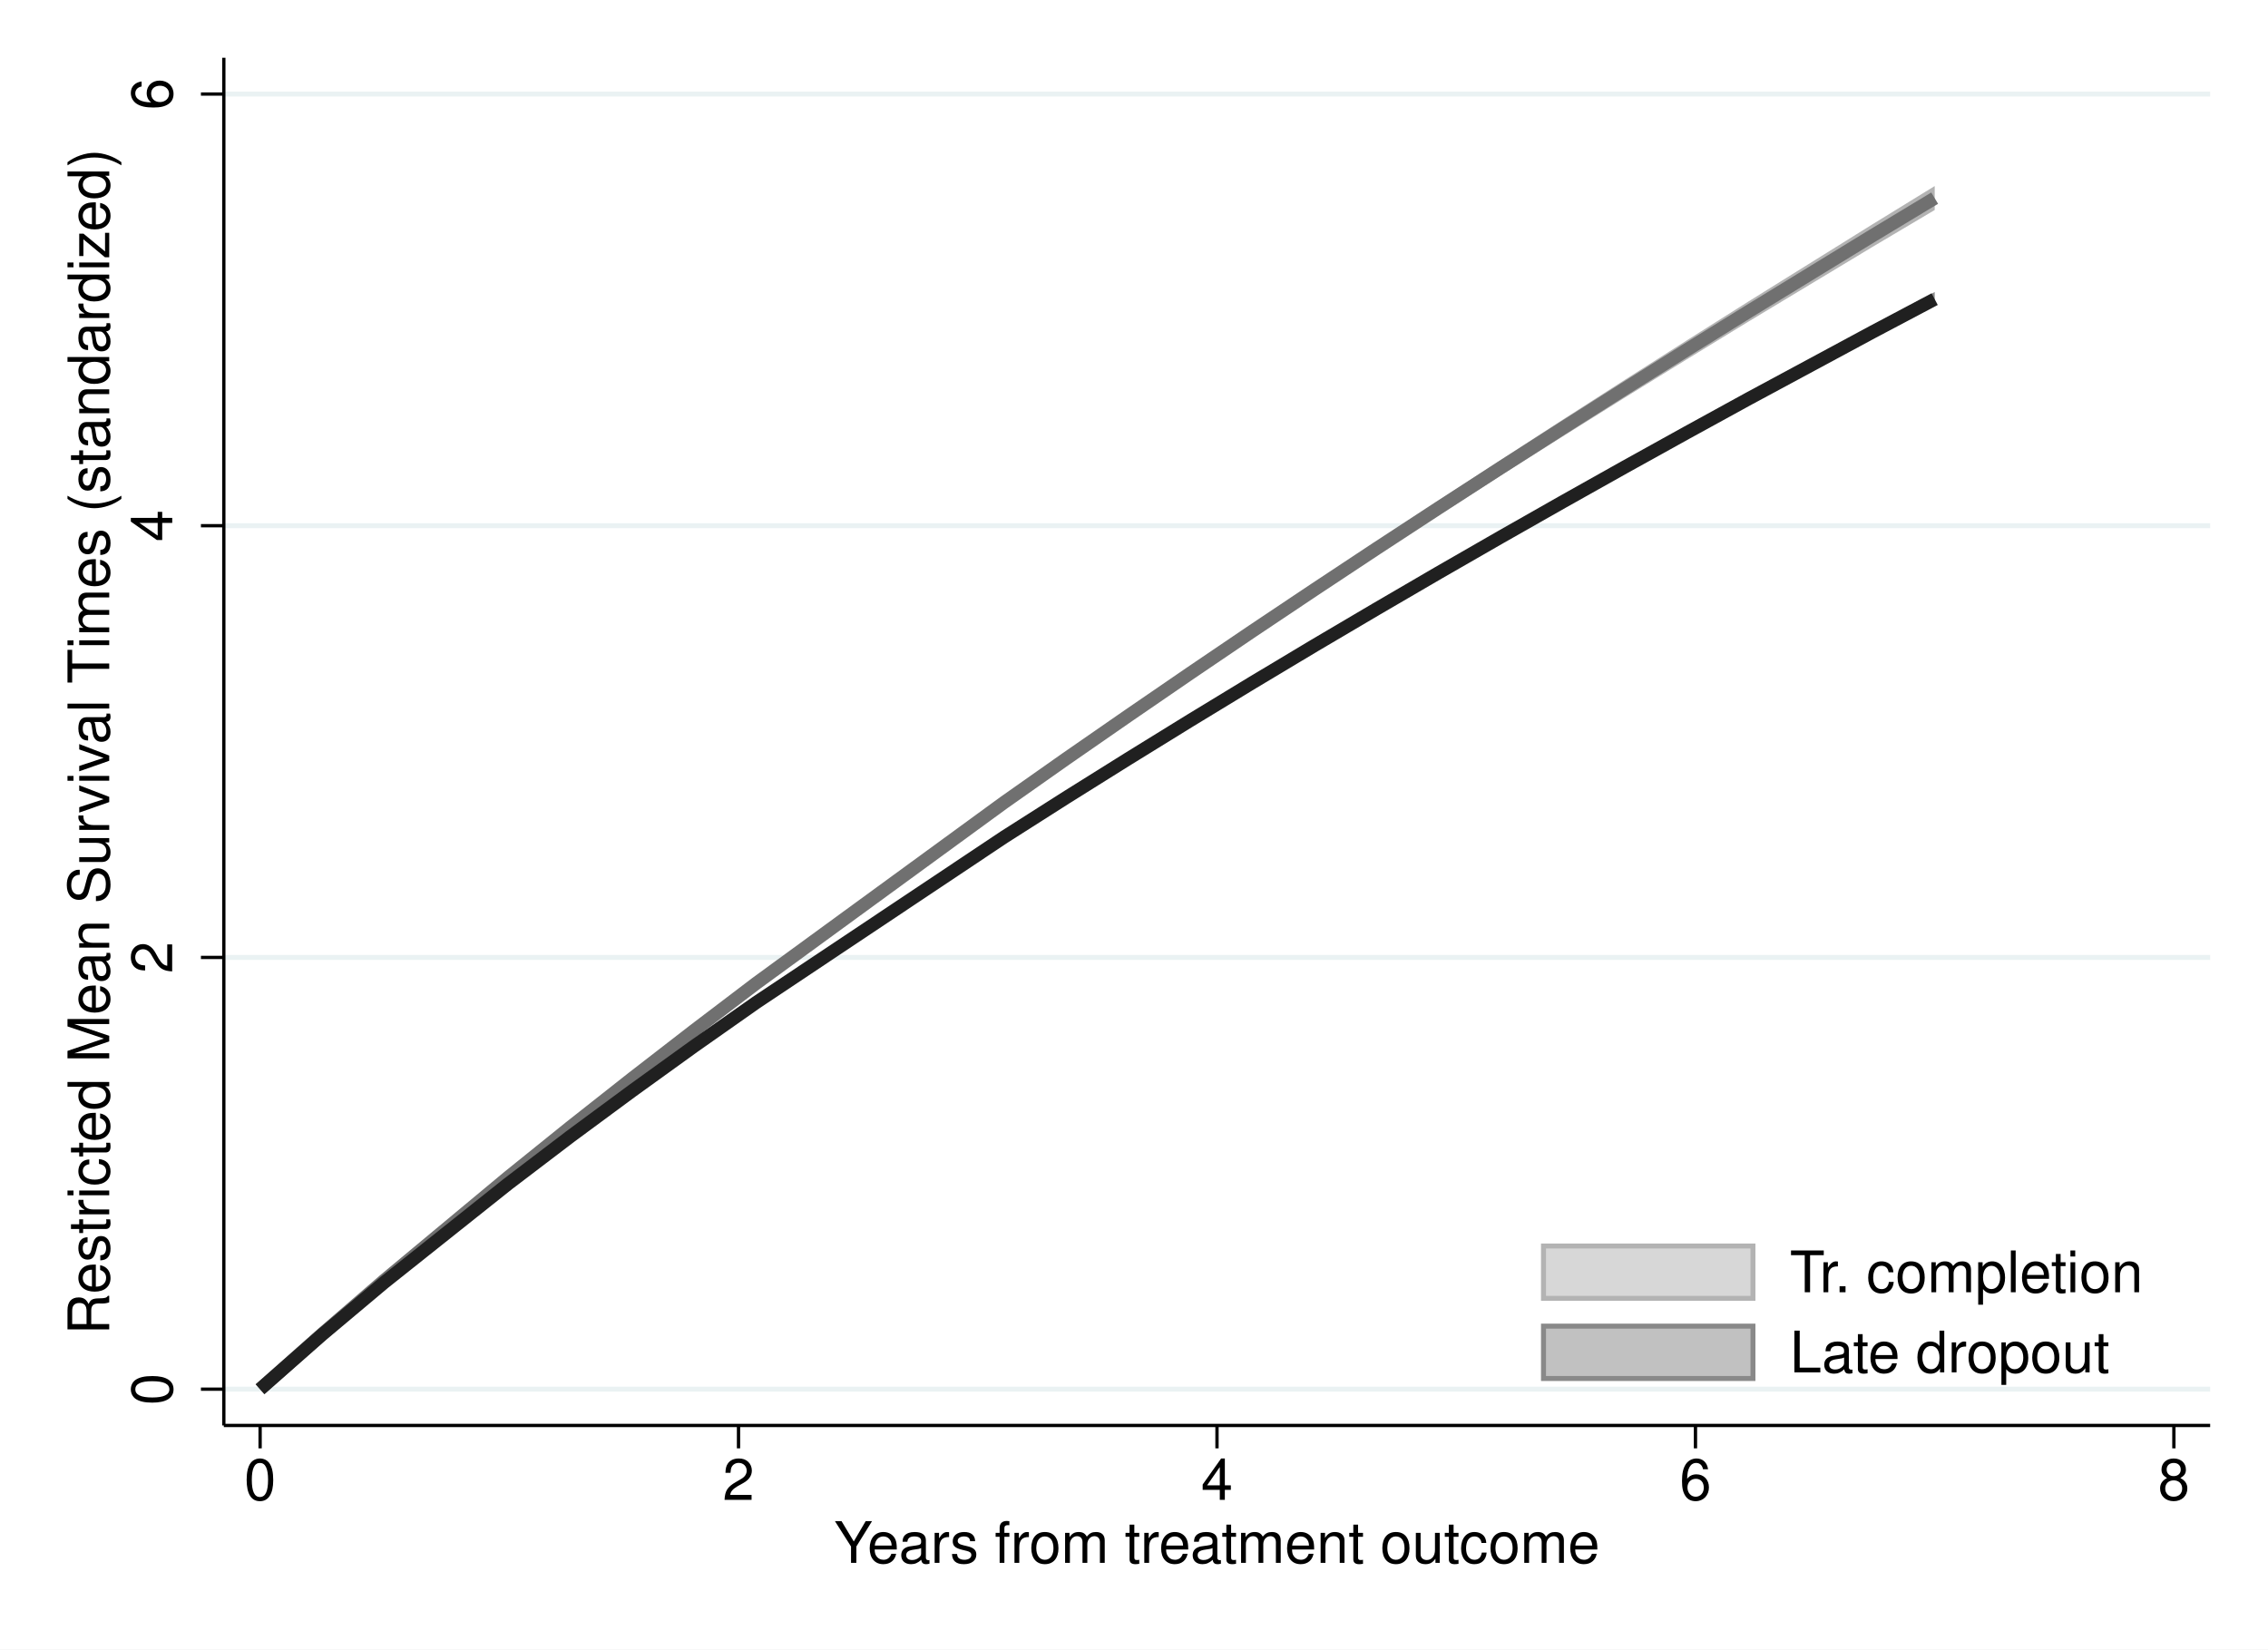
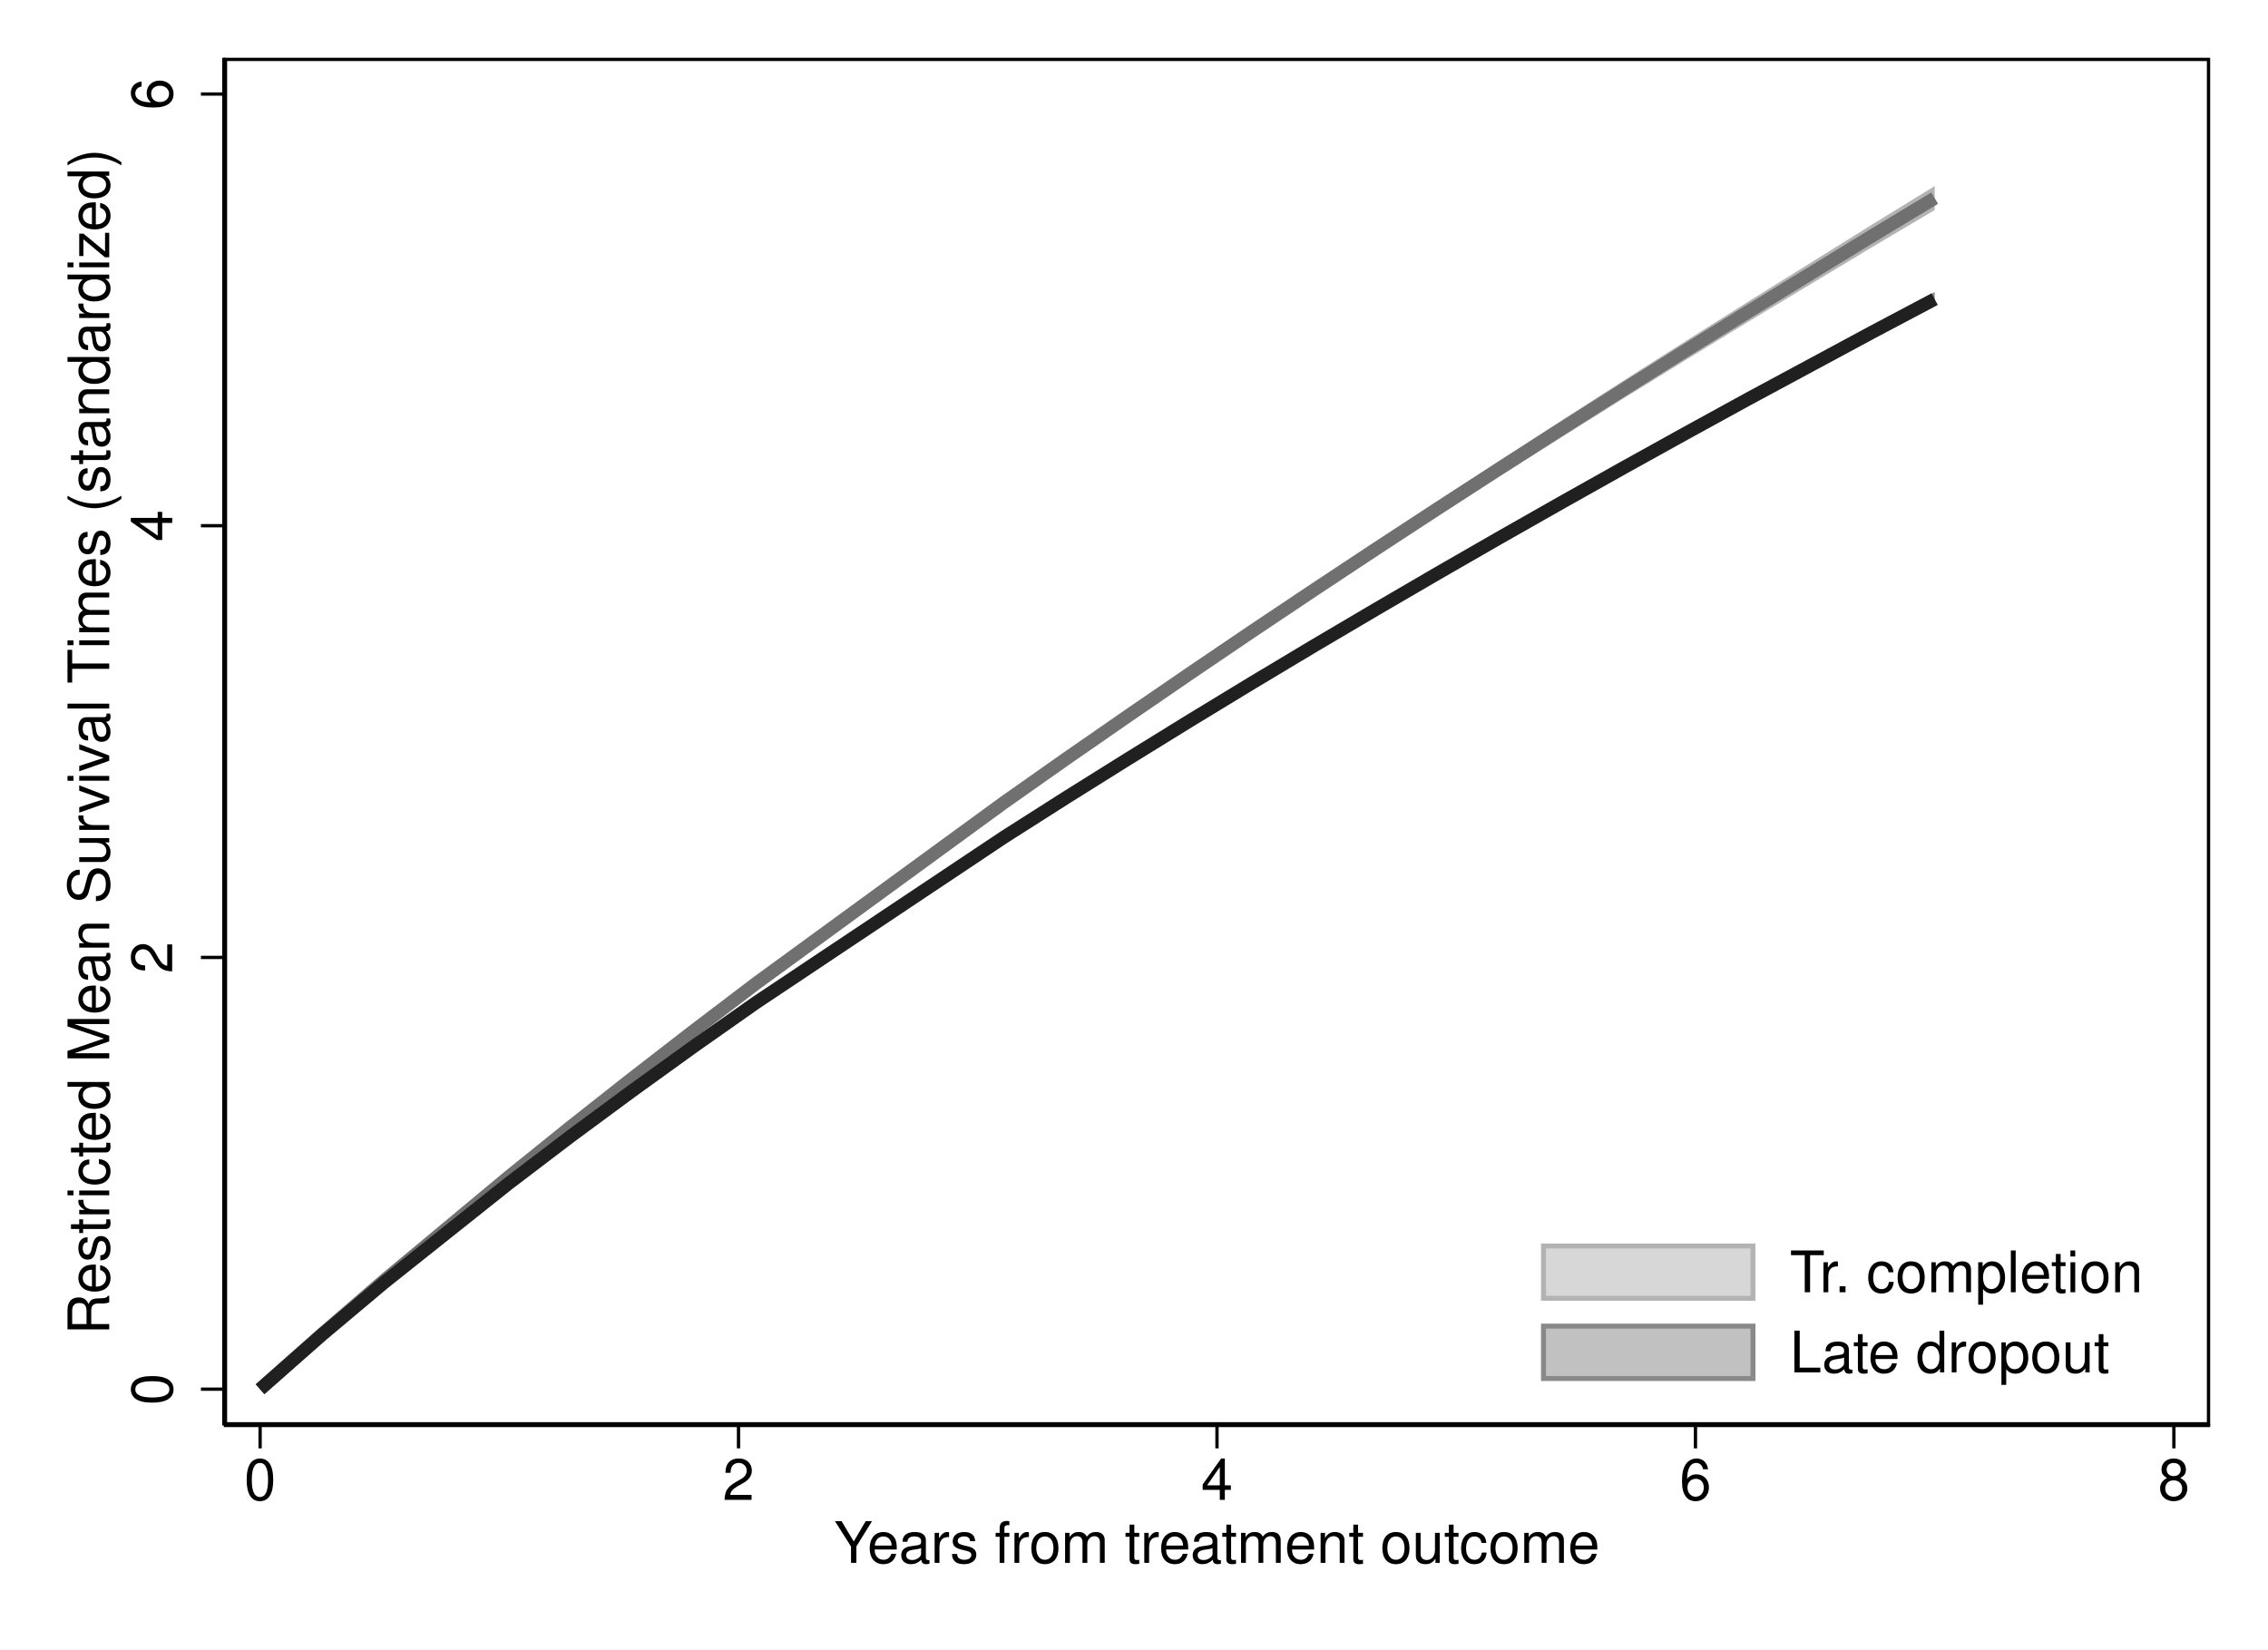
<svg xmlns="http://www.w3.org/2000/svg" xmlns:xlink="http://www.w3.org/1999/xlink" version="1.1" width="5.50in" height="4.00in" viewBox="0 0 3960 2880">
  <rect x="0" y="0" width="3960" height="2880" style="fill:#FFFFFF;stroke:none" />
  <rect x="0.00" y="0.00" width="3959.88" height="2880.00" style="fill:#FFFFFF" />
  <rect x="2.88" y="2.88" width="3954.12" height="2874.24" style="fill:none;stroke:#FFFFFF;stroke-width:5.76" />
  <rect x="390.80" y="100.86" width="3468.22" height="2388.33" style="fill:#FFFFFF" />
-   <rect x="393.68" y="103.74" width="3462.46" height="2382.57" style="fill:none;stroke:#FFFFFF;stroke-width:5.76" />
-   <line x1="390.80" y1="2425.82" x2="3859.02" y2="2425.82" style="stroke:#EAF2F3;stroke-width:8.64" />
-   <line x1="390.80" y1="1671.91" x2="3859.02" y2="1671.91" style="stroke:#EAF2F3;stroke-width:8.64" />
-   <line x1="390.80" y1="918.01" x2="3859.02" y2="918.01" style="stroke:#EAF2F3;stroke-width:8.64" />
-   <line x1="390.80" y1="164.22" x2="3859.02" y2="164.22" style="stroke:#EAF2F3;stroke-width:8.64" />
+   <rect x="393.68" y="103.74" width="3462.46" height="2382.57" style="fill:none;stroke:#000000;stroke-width:5.76" />
  <defs>
-     <path id="path_ZZyJFfTb" d="M562.44 2329.79 L562.44 2329.79 L670.73 2236.48 L887.29 2057.16 L995.57 1970.53 L1103.85 1885.64 L1212.13 1802.48 L1320.54 1720.92 L1753.66 1407.58 L1861.94 1332.21 L1970.22 1257.83 L2078.51 1184.45 L2186.79 1111.93 L2295.07 1040.40 L2403.35 969.61 L2511.63 899.69 L2620.03 830.51 L2728.32 762.20 L2836.60 694.51 L2944.88 627.68 L3053.16 561.35 L3269.72 430.91 L3378.00 366.68 L3378.00 324.98 L3269.72 391.56 L3053.16 526.33 L2944.88 594.64 L2836.60 663.57 L2728.32 733.12 L2620.03 803.41 L2511.63 874.44 L2403.35 946.22 L2295.07 1018.74 L2186.79 1092.00 L2078.51 1166.13 L1970.22 1241.25 L1861.94 1317.11 L1753.66 1394.09 L1320.54 1713.12 L1212.13 1796.04 L1103.85 1880.44 L995.57 1966.45 L887.29 2054.19 L670.73 2235.49 L562.44 2329.42 L562.44 2329.79 Z" stroke-linejoin="round" />
+     <path id="path_FAPmcgWK" d="M562.44 2329.79 L562.44 2329.79 L670.73 2236.48 L887.29 2057.16 L995.57 1970.53 L1103.85 1885.64 L1212.13 1802.48 L1320.54 1720.92 L1753.66 1407.58 L1861.94 1332.21 L1970.22 1257.83 L2078.51 1184.45 L2186.79 1111.93 L2295.07 1040.40 L2403.35 969.61 L2511.63 899.69 L2620.03 830.51 L2728.32 762.20 L2836.60 694.51 L2944.88 627.68 L3053.16 561.35 L3269.72 430.91 L3378.00 366.68 L3378.00 324.98 L3269.72 391.56 L3053.16 526.33 L2944.88 594.64 L2836.60 663.57 L2728.32 733.12 L2620.03 803.41 L2511.63 874.44 L2403.35 946.22 L2295.07 1018.74 L2186.79 1092.00 L2078.51 1166.13 L1970.22 1241.25 L1861.94 1317.11 L1753.66 1394.09 L1320.54 1713.12 L1212.13 1796.04 L1103.85 1880.44 L995.57 1966.45 L887.29 2054.19 L670.73 2235.49 L562.44 2329.42 L562.44 2329.79 Z" stroke-linejoin="round" />
  </defs>
  <defs>
-     <clipPath id="clipPath_MVlQqLUR">
-       <use xlink:href="#path_ZZyJFfTb" />
+     <clipPath id="clipPath_KsEBcKfX">
+       <use xlink:href="#path_FAPmcgWK" />
    </clipPath>
  </defs>
-   <use xlink:href="#path_ZZyJFfTb" style="stroke:none;fill:#8D8D8D;fill-opacity:0.35" />
-   <use xlink:href="#path_ZZyJFfTb" style="fill:none;stroke:#707070;stroke-opacity:0.35;stroke-width:17.28" clip-path="url(#clipPath_MVlQqLUR)" />
+   <use xlink:href="#path_FAPmcgWK" style="stroke:none;fill:#8D8D8D;fill-opacity:0.35" />
+   <use xlink:href="#path_FAPmcgWK" style="fill:none;stroke:#707070;stroke-opacity:0.35;stroke-width:17.28" clip-path="url(#clipPath_KsEBcKfX)" />
  <defs>
-     <path id="path_dyCCXnft" d="M562.44 2330.78 L562.44 2330.78 L670.73 2239.94 L887.29 2068.05 L995.57 1986.13 L1103.85 1906.43 L1212.13 1828.83 L1320.54 1753.10 L1753.66 1465.74 L1861.94 1397.30 L1970.22 1329.86 L2078.51 1263.53 L2186.79 1198.31 L2295.07 1133.96 L2403.35 1070.47 L2511.63 1007.98 L2620.03 946.22 L2728.32 885.21 L2836.60 824.94 L2944.88 765.54 L3053.16 706.76 L3269.72 591.17 L3378.00 534.37 L3378.00 509.99 L3269.72 568.03 L3053.16 685.84 L2944.88 745.74 L2836.60 806.38 L2728.32 867.64 L2620.03 929.64 L2511.63 992.51 L2403.35 1056.12 L2295.07 1120.59 L2186.79 1185.93 L2078.51 1252.14 L1970.22 1319.46 L1861.94 1387.78 L1753.66 1457.20 L1320.54 1748.02 L1212.13 1824.63 L1103.85 1902.96 L995.57 1983.40 L887.29 2066.07 L670.73 2239.20 L562.44 2330.53 L562.44 2330.78 Z" stroke-linejoin="round" />
+     <path id="path_NfNInLsL" d="M562.44 2330.78 L562.44 2330.78 L670.73 2239.94 L887.29 2068.05 L995.57 1986.13 L1103.85 1906.43 L1212.13 1828.83 L1320.54 1753.10 L1753.66 1465.74 L1861.94 1397.30 L1970.22 1329.86 L2078.51 1263.53 L2186.79 1198.31 L2295.07 1133.96 L2403.35 1070.47 L2511.63 1007.98 L2620.03 946.22 L2728.32 885.21 L2836.60 824.94 L2944.88 765.54 L3053.16 706.76 L3269.72 591.17 L3378.00 534.37 L3378.00 509.99 L3269.72 568.03 L3053.16 685.84 L2944.88 745.74 L2836.60 806.38 L2728.32 867.64 L2620.03 929.64 L2511.63 992.51 L2403.35 1056.12 L2295.07 1120.59 L2186.79 1185.93 L2078.51 1252.14 L1970.22 1319.46 L1861.94 1387.78 L1753.66 1457.20 L1320.54 1748.02 L1212.13 1824.63 L1103.85 1902.96 L995.57 1983.40 L887.29 2066.07 L670.73 2239.20 L562.44 2330.53 L562.44 2330.78 Z" stroke-linejoin="round" />
  </defs>
  <defs>
-     <clipPath id="clipPath_RLDBRXFd">
-       <use xlink:href="#path_dyCCXnft" />
+     <clipPath id="clipPath_yWHoTWQD">
+       <use xlink:href="#path_NfNInLsL" />
    </clipPath>
  </defs>
-   <use xlink:href="#path_dyCCXnft" style="stroke:none;fill:#4D4D4D;fill-opacity:0.35" />
-   <use xlink:href="#path_dyCCXnft" style="fill:none;stroke:#202020;stroke-opacity:0.35;stroke-width:17.28" clip-path="url(#clipPath_RLDBRXFd)" />
+   <use xlink:href="#path_NfNInLsL" style="stroke:none;fill:#4D4D4D;fill-opacity:0.35" />
+   <use xlink:href="#path_NfNInLsL" style="fill:none;stroke:#202020;stroke-opacity:0.35;stroke-width:17.28" clip-path="url(#clipPath_yWHoTWQD)" />
  <path d=" M454.04 2425.95 L562.32 2329.67 L670.60 2236.11 L887.29 2055.80 L995.57 1968.55 L1103.85 1883.16 L1212.13 1799.38 L1320.41 1717.08 L1753.54 1401.02 L1861.82 1324.79 L1970.22 1249.67 L2078.51 1175.41 L2186.79 1102.03 L2295.07 1029.63 L2403.35 957.98 L2511.63 887.19 L2619.91 817.15 L2728.19 747.84 L2836.47 679.16 L2944.76 611.22 L3053.04 544.02 L3269.72 411.36 L3378.00 346.02" stroke-linejoin="round" style="fill:none;stroke:#707070;stroke-width:23.04" />
  <path d=" M454.04 2425.95 L562.32 2330.66 L670.60 2239.70 L887.29 2067.18 L995.57 1984.76 L1103.85 1904.82 L1212.13 1826.73 L1320.41 1750.62 L1753.54 1461.53 L1861.82 1392.60 L1970.22 1324.79 L2078.51 1257.96 L2186.79 1192.12 L2295.07 1127.27 L2403.35 1063.42 L2511.63 1000.30 L2619.91 938.05 L2728.19 876.55 L2836.47 815.79 L2944.76 755.76 L3053.04 696.36 L3269.72 579.66 L3378.00 522.37" stroke-linejoin="round" style="fill:none;stroke:#202020;stroke-width:23.04" />
  <line x1="390.80" y1="2489.19" x2="390.80" y2="100.86" style="stroke:#000000;stroke-width:5.76" />
  <line x1="390.80" y1="2425.82" x2="350.83" y2="2425.82" style="stroke:#000000;stroke-width:5.76" />
  <text x="300.72" y="2425.82" style="font-family:'Helvetica';font-size:99.99px;fill:#000000" transform="rotate(-90 300.72,2425.82)" text-anchor="middle">0</text>
  <line x1="390.80" y1="1671.91" x2="350.83" y2="1671.91" style="stroke:#000000;stroke-width:5.76" />
  <text x="300.72" y="1671.91" style="font-family:'Helvetica';font-size:99.99px;fill:#000000" transform="rotate(-90 300.72,1671.91)" text-anchor="middle">2</text>
  <line x1="390.80" y1="918.01" x2="350.83" y2="918.01" style="stroke:#000000;stroke-width:5.76" />
  <text x="300.72" y="918.01" style="font-family:'Helvetica';font-size:99.99px;fill:#000000" transform="rotate(-90 300.72,918.01)" text-anchor="middle">4</text>
  <line x1="390.80" y1="164.22" x2="350.83" y2="164.22" style="stroke:#000000;stroke-width:5.76" />
  <text x="300.72" y="164.22" style="font-family:'Helvetica';font-size:99.99px;fill:#000000" transform="rotate(-90 300.72,164.22)" text-anchor="middle">6</text>
  <text x="190.71" y="1294.96" style="font-family:'Helvetica';font-size:99.99px;fill:#000000" transform="rotate(-90 190.71,1294.96)" text-anchor="middle">Restricted Mean Survival Times (standardized)</text>
  <line x1="390.80" y1="2489.19" x2="3859.02" y2="2489.19" style="stroke:#000000;stroke-width:5.76" />
  <line x1="454.16" y1="2489.19" x2="454.16" y2="2529.16" style="stroke:#000000;stroke-width:5.76" />
  <text x="454.16" y="2619.14" style="font-family:'Helvetica';font-size:99.99px;fill:#000000" text-anchor="middle">0</text>
  <line x1="1289.47" y1="2489.19" x2="1289.47" y2="2529.16" style="stroke:#000000;stroke-width:5.76" />
  <text x="1289.47" y="2619.14" style="font-family:'Helvetica';font-size:99.99px;fill:#000000" text-anchor="middle">2</text>
  <line x1="2124.91" y1="2489.19" x2="2124.91" y2="2529.16" style="stroke:#000000;stroke-width:5.76" />
  <text x="2124.91" y="2619.14" style="font-family:'Helvetica';font-size:99.99px;fill:#000000" text-anchor="middle">4</text>
  <line x1="2960.35" y1="2489.19" x2="2960.35" y2="2529.16" style="stroke:#000000;stroke-width:5.76" />
  <text x="2960.35" y="2619.14" style="font-family:'Helvetica';font-size:99.99px;fill:#000000" text-anchor="middle">6</text>
  <line x1="3795.66" y1="2489.19" x2="3795.66" y2="2529.16" style="stroke:#000000;stroke-width:5.76" />
  <text x="3795.66" y="2619.14" style="font-family:'Helvetica';font-size:99.99px;fill:#000000" text-anchor="middle">8</text>
  <text x="2124.91" y="2729.16" style="font-family:'Helvetica';font-size:99.99px;fill:#000000" text-anchor="middle">Years from treatment outcome</text>
  <rect x="2690.70" y="2171.51" width="374.34" height="99.99" style="fill:#8D8D8D;fill-opacity:0.35" />
  <rect x="2695.02" y="2175.83" width="365.70" height="91.35" style="fill:none;stroke:#707070;stroke-opacity:0.35;stroke-width:8.64" />
  <rect x="2690.70" y="2311.47" width="374.34" height="99.99" style="fill:#4D4D4D;fill-opacity:0.35" />
  <rect x="2695.02" y="2315.79" width="365.70" height="91.35" style="fill:none;stroke:#202020;stroke-opacity:0.35;stroke-width:8.64" />
  <text x="3125.06" y="2256.53" style="font-family:'Helvetica';font-size:99.99px;fill:#000000">Tr. completion</text>
  <text x="3125.06" y="2396.50" style="font-family:'Helvetica';font-size:99.99px;fill:#000000">Late dropout</text>
</svg>
